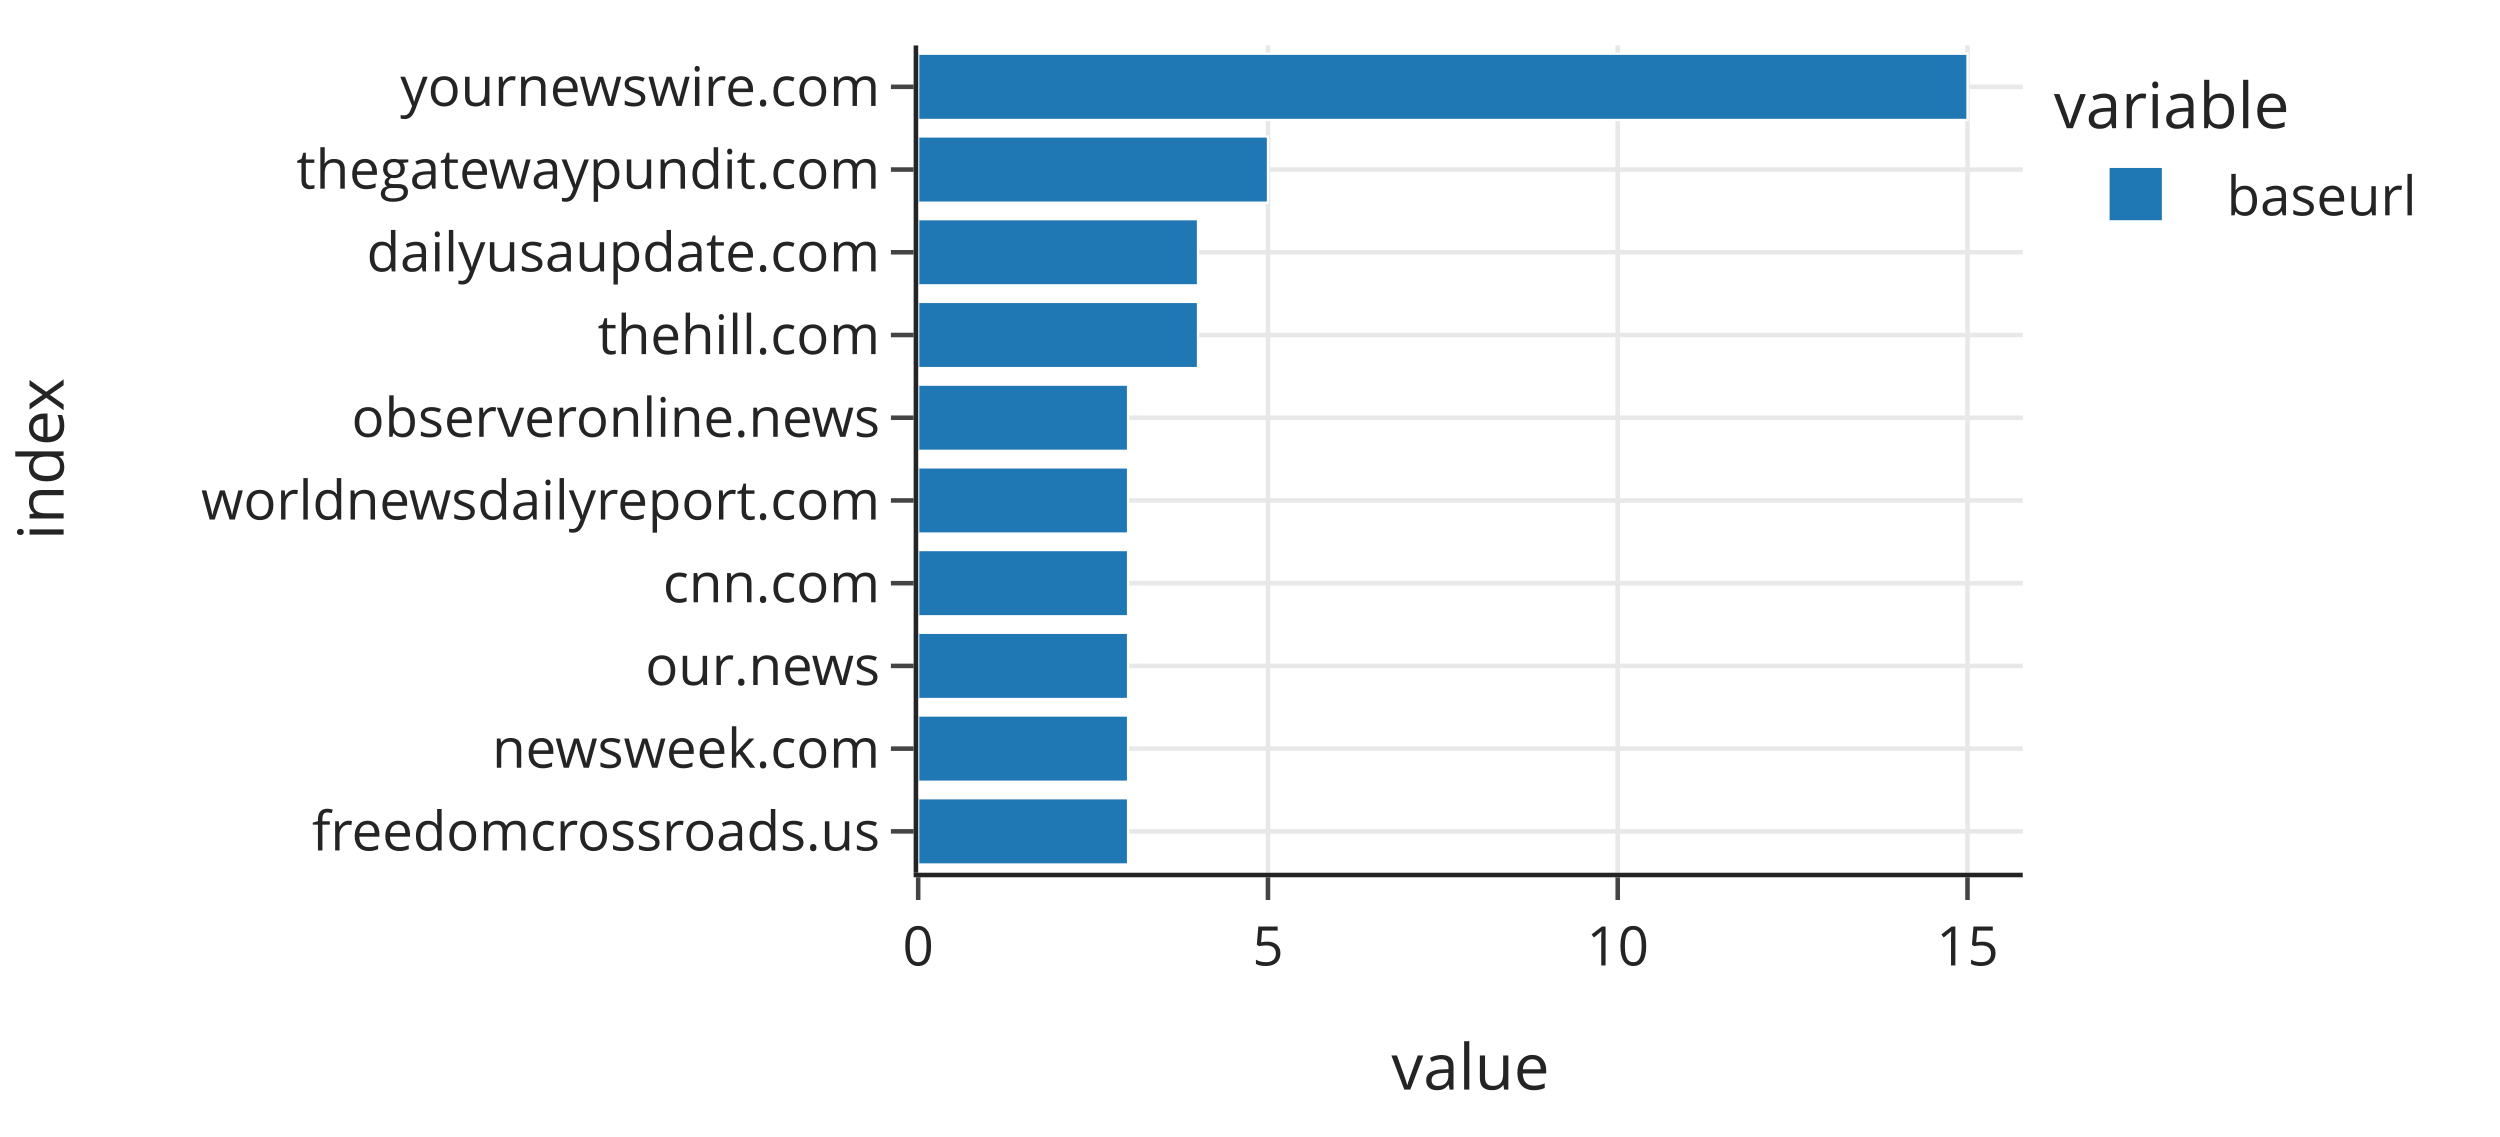
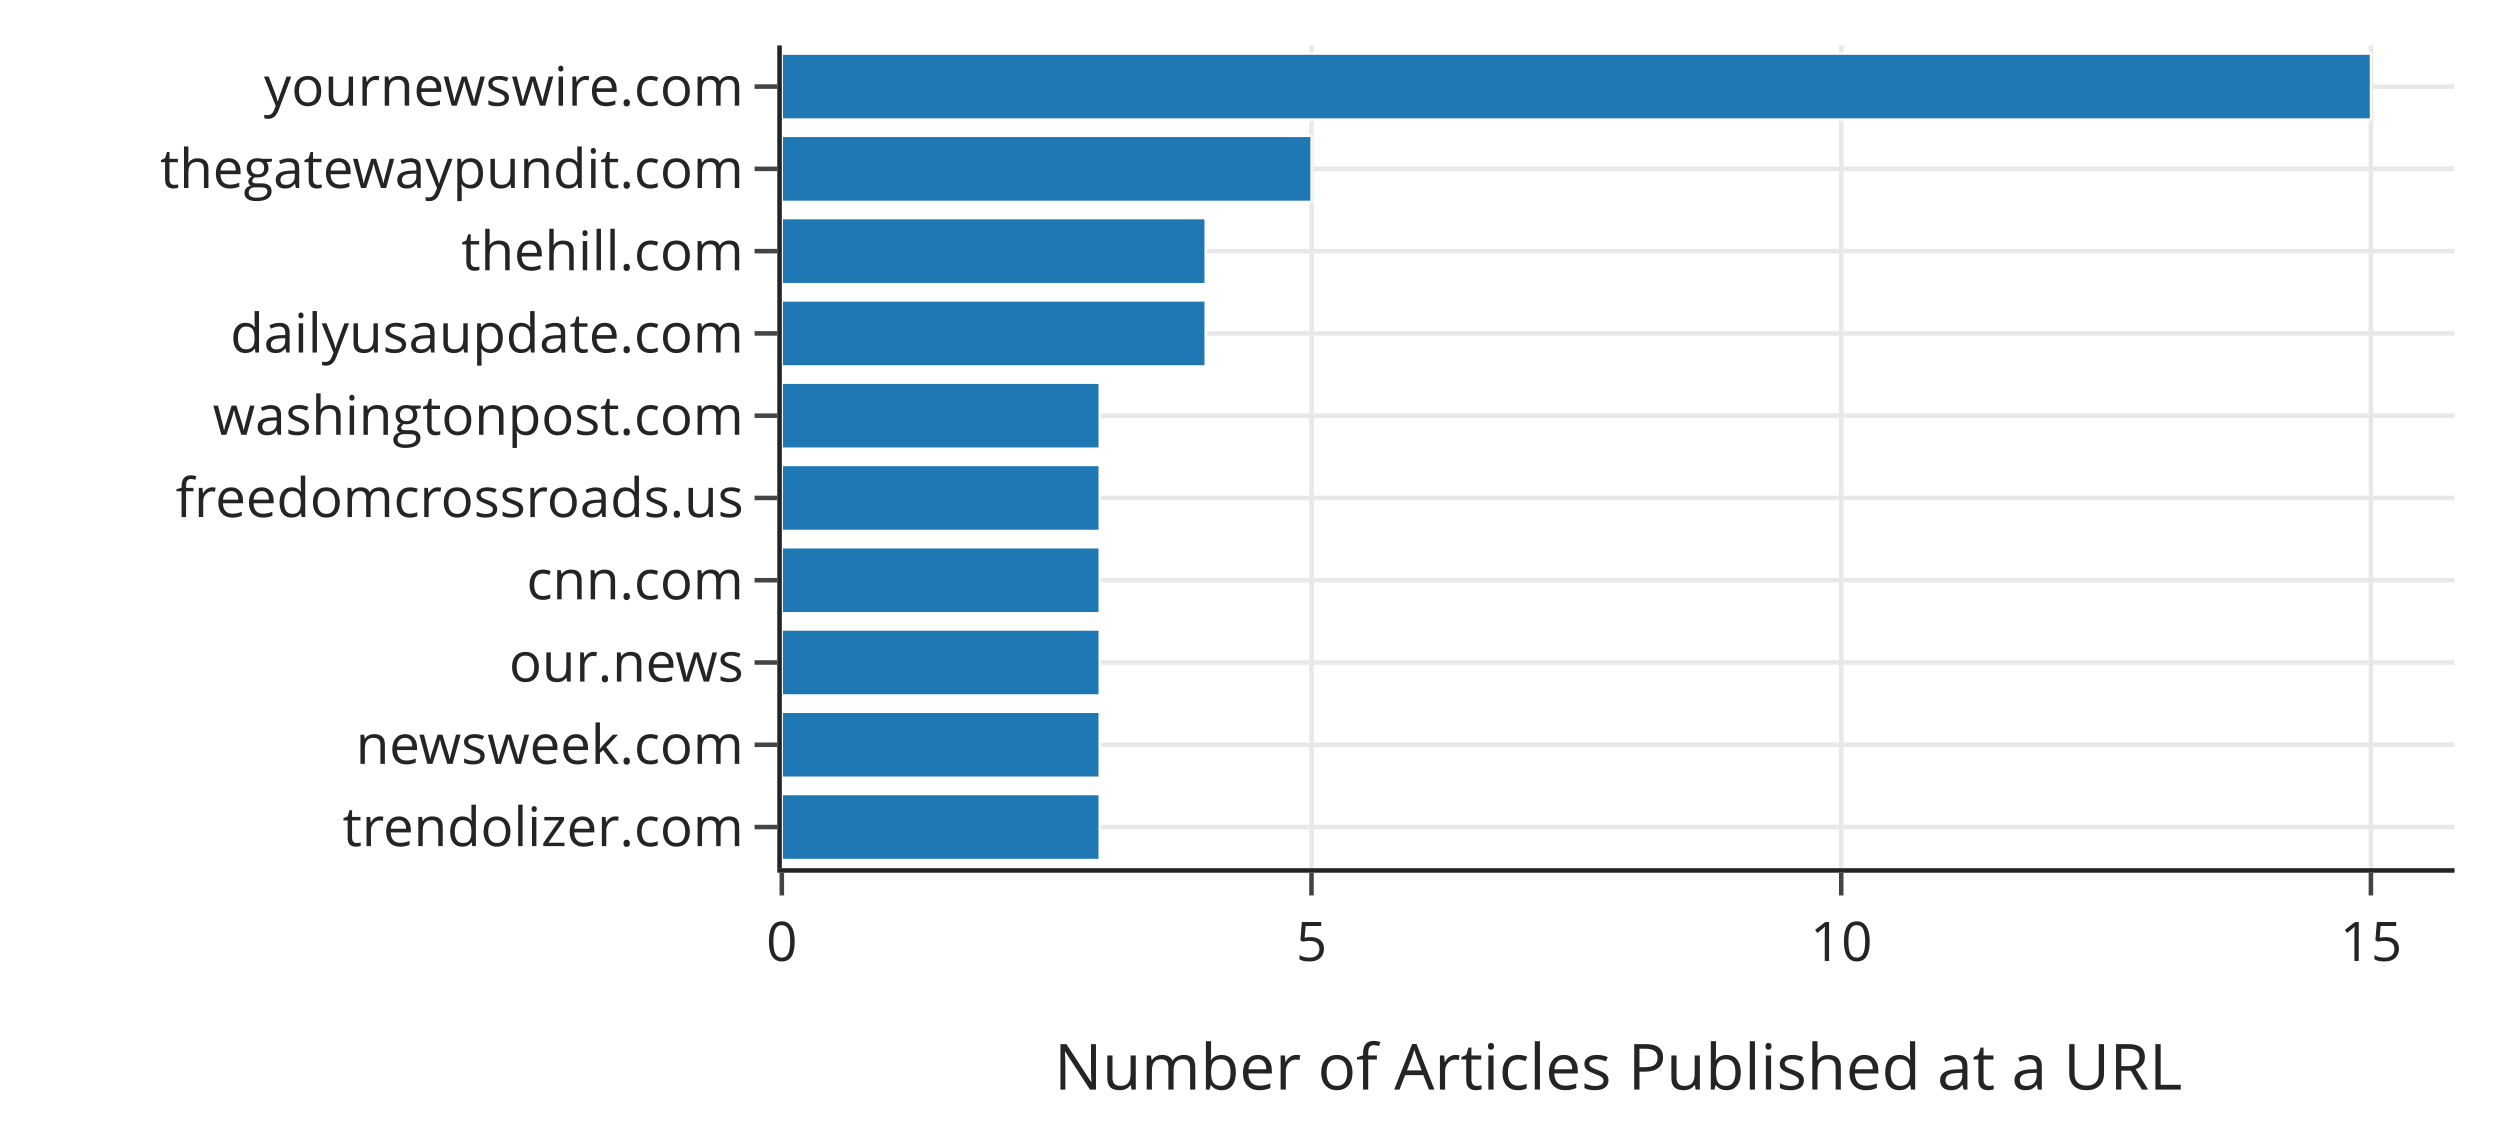
<svg xmlns="http://www.w3.org/2000/svg" class="main-svg" width="550" height="250" style="" viewBox="0 0 550 250">
  <rect x="0" y="0" width="550" height="250" style="fill: rgb(255, 255, 255); fill-opacity: 1;" />
-   <defs id="defs-d4d60c">
+   <defs id="defs-ed6624">
    <g class="clips">
-       <clipPath id="clipd4d60cxyplot" class="plotclip">
-         <rect width="243" height="182" />
+       <clipPath id="cliped6624xyplot" class="plotclip">
+         <rect width="368" height="181" />
      </clipPath>
-       <clipPath class="axesclip" id="clipd4d60cx">
-         <rect x="202" y="0" width="243" height="250" />
+       <clipPath class="axesclip" id="cliped6624x">
+         <rect x="172" y="0" width="368" height="250" />
      </clipPath>
-       <clipPath class="axesclip" id="clipd4d60cy">
-         <rect x="0" y="10" width="550" height="182" />
+       <clipPath class="axesclip" id="cliped6624y">
+         <rect x="0" y="10" width="550" height="181" />
      </clipPath>
-       <clipPath class="axesclip" id="clipd4d60cxy">
-         <rect x="202" y="10" width="243" height="182" />
+       <clipPath class="axesclip" id="cliped6624xy">
+         <rect x="172" y="10" width="368" height="181" />
      </clipPath>
    </g>
    <g class="gradients" />
    <g class="patterns" />
  </defs>
  <g class="bglayer" />
  <g class="layer-below">
    <g class="imagelayer" />
    <g class="shapelayer" />
  </g>
  <g class="cartesianlayer">
    <g class="subplot xy">
      <g class="layer-subplot">
        <g class="shapelayer" />
        <g class="imagelayer" />
      </g>
      <g class="gridlayer">
        <g class="x">
-           <path class="xgrid crisp" transform="translate(278.95,0)" d="M0,10v182" style="stroke: rgb(232, 232, 232); stroke-opacity: 1; stroke-width: 1px;" />
-           <path class="xgrid crisp" transform="translate(355.9,0)" d="M0,10v182" style="stroke: rgb(232, 232, 232); stroke-opacity: 1; stroke-width: 1px;" />
-           <path class="xgrid crisp" transform="translate(432.85,0)" d="M0,10v182" style="stroke: rgb(232, 232, 232); stroke-opacity: 1; stroke-width: 1px;" />
+           <path class="xgrid crisp" transform="translate(288.53,0)" d="M0,10v181" style="stroke: rgb(232, 232, 232); stroke-opacity: 1; stroke-width: 1px;" />
+           <path class="xgrid crisp" transform="translate(405.07,0)" d="M0,10v181" style="stroke: rgb(232, 232, 232); stroke-opacity: 1; stroke-width: 1px;" />
+           <path class="xgrid crisp" transform="translate(521.6,0)" d="M0,10v181" style="stroke: rgb(232, 232, 232); stroke-opacity: 1; stroke-width: 1px;" />
        </g>
        <g class="y">
-           <path class="ygrid crisp" transform="translate(0,182.9)" d="M202,0h243" style="stroke: rgb(232, 232, 232); stroke-opacity: 1; stroke-width: 1px;" />
-           <path class="ygrid crisp" transform="translate(0,164.7)" d="M202,0h243" style="stroke: rgb(232, 232, 232); stroke-opacity: 1; stroke-width: 1px;" />
-           <path class="ygrid crisp" transform="translate(0,146.5)" d="M202,0h243" style="stroke: rgb(232, 232, 232); stroke-opacity: 1; stroke-width: 1px;" />
-           <path class="ygrid crisp" transform="translate(0,128.3)" d="M202,0h243" style="stroke: rgb(232, 232, 232); stroke-opacity: 1; stroke-width: 1px;" />
-           <path class="ygrid crisp" transform="translate(0,110.1)" d="M202,0h243" style="stroke: rgb(232, 232, 232); stroke-opacity: 1; stroke-width: 1px;" />
-           <path class="ygrid crisp" transform="translate(0,91.9)" d="M202,0h243" style="stroke: rgb(232, 232, 232); stroke-opacity: 1; stroke-width: 1px;" />
-           <path class="ygrid crisp" transform="translate(0,73.7)" d="M202,0h243" style="stroke: rgb(232, 232, 232); stroke-opacity: 1; stroke-width: 1px;" />
-           <path class="ygrid crisp" transform="translate(0,55.5)" d="M202,0h243" style="stroke: rgb(232, 232, 232); stroke-opacity: 1; stroke-width: 1px;" />
-           <path class="ygrid crisp" transform="translate(0,37.3)" d="M202,0h243" style="stroke: rgb(232, 232, 232); stroke-opacity: 1; stroke-width: 1px;" />
-           <path class="ygrid crisp" transform="translate(0,19.1)" d="M202,0h243" style="stroke: rgb(232, 232, 232); stroke-opacity: 1; stroke-width: 1px;" />
+           <path class="ygrid crisp" transform="translate(0,181.95)" d="M172,0h368" style="stroke: rgb(232, 232, 232); stroke-opacity: 1; stroke-width: 1px;" />
+           <path class="ygrid crisp" transform="translate(0,163.85)" d="M172,0h368" style="stroke: rgb(232, 232, 232); stroke-opacity: 1; stroke-width: 1px;" />
+           <path class="ygrid crisp" transform="translate(0,145.75)" d="M172,0h368" style="stroke: rgb(232, 232, 232); stroke-opacity: 1; stroke-width: 1px;" />
+           <path class="ygrid crisp" transform="translate(0,127.65)" d="M172,0h368" style="stroke: rgb(232, 232, 232); stroke-opacity: 1; stroke-width: 1px;" />
+           <path class="ygrid crisp" transform="translate(0,109.55)" d="M172,0h368" style="stroke: rgb(232, 232, 232); stroke-opacity: 1; stroke-width: 1px;" />
+           <path class="ygrid crisp" transform="translate(0,91.45)" d="M172,0h368" style="stroke: rgb(232, 232, 232); stroke-opacity: 1; stroke-width: 1px;" />
+           <path class="ygrid crisp" transform="translate(0,73.35)" d="M172,0h368" style="stroke: rgb(232, 232, 232); stroke-opacity: 1; stroke-width: 1px;" />
+           <path class="ygrid crisp" transform="translate(0,55.25)" d="M172,0h368" style="stroke: rgb(232, 232, 232); stroke-opacity: 1; stroke-width: 1px;" />
+           <path class="ygrid crisp" transform="translate(0,37.15)" d="M172,0h368" style="stroke: rgb(232, 232, 232); stroke-opacity: 1; stroke-width: 1px;" />
+           <path class="ygrid crisp" transform="translate(0,19.05)" d="M172,0h368" style="stroke: rgb(232, 232, 232); stroke-opacity: 1; stroke-width: 1px;" />
        </g>
      </g>
      <g class="zerolinelayer" />
      <path class="xlines-below" />
      <path class="ylines-below" />
      <g class="overlines-below" />
      <g class="xaxislayer-below" />
      <g class="yaxislayer-below" />
      <g class="overaxes-below" />
-       <g class="plot" transform="translate(202,10)" clip-path="url(#clipd4d60cxyplot)">
+       <g class="plot" transform="translate(172,10)" clip-path="url(#cliped6624xyplot)">
        <g class="barlayer mlayer">
          <g class="trace bars" style="opacity: 1;">
            <g class="points">
              <g class="point">
-                 <path d="M0,180.18V165.62H46.17V180.18Z" style="vector-effect: non-scaling-stroke; opacity: 1; stroke-width: 0.5px; fill: rgb(31, 119, 180); fill-opacity: 1; stroke: rgb(255, 255, 255); stroke-opacity: 1;" />
+                 <path d="M0,179.19V164.71H69.92V179.19Z" style="vector-effect: non-scaling-stroke; opacity: 1; stroke-width: 0.5px; fill: rgb(31, 119, 180); fill-opacity: 1; stroke: rgb(255, 255, 255); stroke-opacity: 1;" />
              </g>
              <g class="point">
-                 <path d="M0,161.98V147.42H46.17V161.98Z" style="vector-effect: non-scaling-stroke; opacity: 1; stroke-width: 0.5px; fill: rgb(31, 119, 180); fill-opacity: 1; stroke: rgb(255, 255, 255); stroke-opacity: 1;" />
+                 <path d="M0,161.09V146.61H69.92V161.09Z" style="vector-effect: non-scaling-stroke; opacity: 1; stroke-width: 0.5px; fill: rgb(31, 119, 180); fill-opacity: 1; stroke: rgb(255, 255, 255); stroke-opacity: 1;" />
              </g>
              <g class="point">
-                 <path d="M0,143.78V129.22H46.17V143.78Z" style="vector-effect: non-scaling-stroke; opacity: 1; stroke-width: 0.5px; fill: rgb(31, 119, 180); fill-opacity: 1; stroke: rgb(255, 255, 255); stroke-opacity: 1;" />
+                 <path d="M0,142.99V128.51H69.92V142.99Z" style="vector-effect: non-scaling-stroke; opacity: 1; stroke-width: 0.5px; fill: rgb(31, 119, 180); fill-opacity: 1; stroke: rgb(255, 255, 255); stroke-opacity: 1;" />
              </g>
              <g class="point">
-                 <path d="M0,125.58V111.02H46.17V125.58Z" style="vector-effect: non-scaling-stroke; opacity: 1; stroke-width: 0.5px; fill: rgb(31, 119, 180); fill-opacity: 1; stroke: rgb(255, 255, 255); stroke-opacity: 1;" />
+                 <path d="M0,124.89V110.41H69.92V124.89Z" style="vector-effect: non-scaling-stroke; opacity: 1; stroke-width: 0.5px; fill: rgb(31, 119, 180); fill-opacity: 1; stroke: rgb(255, 255, 255); stroke-opacity: 1;" />
              </g>
              <g class="point">
-                 <path d="M0,107.38V92.82H46.17V107.38Z" style="vector-effect: non-scaling-stroke; opacity: 1; stroke-width: 0.5px; fill: rgb(31, 119, 180); fill-opacity: 1; stroke: rgb(255, 255, 255); stroke-opacity: 1;" />
+                 <path d="M0,106.79V92.31H69.92V106.79Z" style="vector-effect: non-scaling-stroke; opacity: 1; stroke-width: 0.5px; fill: rgb(31, 119, 180); fill-opacity: 1; stroke: rgb(255, 255, 255); stroke-opacity: 1;" />
              </g>
              <g class="point">
-                 <path d="M0,89.18V74.62H46.17V89.18Z" style="vector-effect: non-scaling-stroke; opacity: 1; stroke-width: 0.5px; fill: rgb(31, 119, 180); fill-opacity: 1; stroke: rgb(255, 255, 255); stroke-opacity: 1;" />
+                 <path d="M0,88.69V74.21H69.92V88.69Z" style="vector-effect: non-scaling-stroke; opacity: 1; stroke-width: 0.5px; fill: rgb(31, 119, 180); fill-opacity: 1; stroke: rgb(255, 255, 255); stroke-opacity: 1;" />
              </g>
              <g class="point">
-                 <path d="M0,70.98V56.42H61.56V70.98Z" style="vector-effect: non-scaling-stroke; opacity: 1; stroke-width: 0.5px; fill: rgb(31, 119, 180); fill-opacity: 1; stroke: rgb(255, 255, 255); stroke-opacity: 1;" />
+                 <path d="M0,70.59V56.11H93.23V70.59Z" style="vector-effect: non-scaling-stroke; opacity: 1; stroke-width: 0.5px; fill: rgb(31, 119, 180); fill-opacity: 1; stroke: rgb(255, 255, 255); stroke-opacity: 1;" />
              </g>
              <g class="point">
-                 <path d="M0,52.78V38.22H61.56V52.78Z" style="vector-effect: non-scaling-stroke; opacity: 1; stroke-width: 0.5px; fill: rgb(31, 119, 180); fill-opacity: 1; stroke: rgb(255, 255, 255); stroke-opacity: 1;" />
+                 <path d="M0,52.49V38.01H93.23V52.49Z" style="vector-effect: non-scaling-stroke; opacity: 1; stroke-width: 0.5px; fill: rgb(31, 119, 180); fill-opacity: 1; stroke: rgb(255, 255, 255); stroke-opacity: 1;" />
              </g>
              <g class="point">
-                 <path d="M0,34.58V20.02H76.95V34.58Z" style="vector-effect: non-scaling-stroke; opacity: 1; stroke-width: 0.5px; fill: rgb(31, 119, 180); fill-opacity: 1; stroke: rgb(255, 255, 255); stroke-opacity: 1;" />
+                 <path d="M0,34.39V19.91H116.53V34.39Z" style="vector-effect: non-scaling-stroke; opacity: 1; stroke-width: 0.5px; fill: rgb(31, 119, 180); fill-opacity: 1; stroke: rgb(255, 255, 255); stroke-opacity: 1;" />
              </g>
              <g class="point">
-                 <path d="M0,16.38V1.82H230.85V16.38Z" style="vector-effect: non-scaling-stroke; opacity: 1; stroke-width: 0.5px; fill: rgb(31, 119, 180); fill-opacity: 1; stroke: rgb(255, 255, 255); stroke-opacity: 1;" />
+                 <path d="M0,16.29V1.81H349.6V16.29Z" style="vector-effect: non-scaling-stroke; opacity: 1; stroke-width: 0.5px; fill: rgb(31, 119, 180); fill-opacity: 1; stroke: rgb(255, 255, 255); stroke-opacity: 1;" />
              </g>
            </g>
          </g>
        </g>
      </g>
      <g class="overplot" />
-       <path class="xlines-above crisp" d="M201,192.5H445" style="fill: none; stroke-width: 1px; stroke: rgb(36, 36, 36); stroke-opacity: 1;" />
-       <path class="ylines-above crisp" d="M201.5,10V192" style="fill: none; stroke-width: 1px; stroke: rgb(36, 36, 36); stroke-opacity: 1;" />
+       <path class="xlines-above crisp" d="M171,191.5H540" style="fill: none; stroke-width: 1px; stroke: rgb(36, 36, 36); stroke-opacity: 1;" />
+       <path class="ylines-above crisp" d="M171.5,10V191" style="fill: none; stroke-width: 1px; stroke: rgb(36, 36, 36); stroke-opacity: 1;" />
      <g class="overlines-above" />
      <g class="xaxislayer-above">
-         <path class="xtick ticks crisp" d="M0,193v5" transform="translate(202,0)" style="stroke: rgb(68, 68, 68); stroke-opacity: 1; stroke-width: 1px;" />
-         <path class="xtick ticks crisp" d="M0,193v5" transform="translate(278.95,0)" style="stroke: rgb(68, 68, 68); stroke-opacity: 1; stroke-width: 1px;" />
-         <path class="xtick ticks crisp" d="M0,193v5" transform="translate(355.9,0)" style="stroke: rgb(68, 68, 68); stroke-opacity: 1; stroke-width: 1px;" />
-         <path class="xtick ticks crisp" d="M0,193v5" transform="translate(432.85,0)" style="stroke: rgb(68, 68, 68); stroke-opacity: 1; stroke-width: 1px;" />
+         <path class="xtick ticks crisp" d="M0,192v5" transform="translate(172,0)" style="stroke: rgb(68, 68, 68); stroke-opacity: 1; stroke-width: 1px;" />
+         <path class="xtick ticks crisp" d="M0,192v5" transform="translate(288.53,0)" style="stroke: rgb(68, 68, 68); stroke-opacity: 1; stroke-width: 1px;" />
+         <path class="xtick ticks crisp" d="M0,192v5" transform="translate(405.07,0)" style="stroke: rgb(68, 68, 68); stroke-opacity: 1; stroke-width: 1px;" />
+         <path class="xtick ticks crisp" d="M0,192v5" transform="translate(521.6,0)" style="stroke: rgb(68, 68, 68); stroke-opacity: 1; stroke-width: 1px;" />
        <g class="xtick">
-           <text text-anchor="middle" x="0" y="212.4" transform="translate(202,0)" style="font-family: 'Open Sans', verdana, arial, sans-serif; font-size: 12px; fill: rgb(36, 36, 36); fill-opacity: 1; white-space: pre; opacity: 1;">0</text>
+           <text text-anchor="middle" x="0" y="211.4" transform="translate(172,0)" style="font-family: 'Open Sans', verdana, arial, sans-serif; font-size: 12px; fill: rgb(36, 36, 36); fill-opacity: 1; white-space: pre; opacity: 1;">0</text>
        </g>
        <g class="xtick">
-           <text text-anchor="middle" x="0" y="212.4" style="font-family: 'Open Sans', verdana, arial, sans-serif; font-size: 12px; fill: rgb(36, 36, 36); fill-opacity: 1; white-space: pre; opacity: 1;" transform="translate(278.95,0)">5</text>
+           <text text-anchor="middle" x="0" y="211.4" style="font-family: 'Open Sans', verdana, arial, sans-serif; font-size: 12px; fill: rgb(36, 36, 36); fill-opacity: 1; white-space: pre; opacity: 1;" transform="translate(288.53,0)">5</text>
        </g>
        <g class="xtick">
-           <text text-anchor="middle" x="0" y="212.4" style="font-family: 'Open Sans', verdana, arial, sans-serif; font-size: 12px; fill: rgb(36, 36, 36); fill-opacity: 1; white-space: pre; opacity: 1;" transform="translate(355.9,0)">10</text>
+           <text text-anchor="middle" x="0" y="211.4" style="font-family: 'Open Sans', verdana, arial, sans-serif; font-size: 12px; fill: rgb(36, 36, 36); fill-opacity: 1; white-space: pre; opacity: 1;" transform="translate(405.07,0)">10</text>
        </g>
        <g class="xtick">
-           <text text-anchor="middle" x="0" y="212.4" style="font-family: 'Open Sans', verdana, arial, sans-serif; font-size: 12px; fill: rgb(36, 36, 36); fill-opacity: 1; white-space: pre; opacity: 1;" transform="translate(432.85,0)">15</text>
+           <text text-anchor="middle" x="0" y="211.4" style="font-family: 'Open Sans', verdana, arial, sans-serif; font-size: 12px; fill: rgb(36, 36, 36); fill-opacity: 1; white-space: pre; opacity: 1;" transform="translate(521.6,0)">15</text>
        </g>
      </g>
      <g class="yaxislayer-above">
-         <path class="ytick ticks crisp" d="M201,0h-5" transform="translate(0,182.9)" style="stroke: rgb(68, 68, 68); stroke-opacity: 1; stroke-width: 1px;" />
-         <path class="ytick ticks crisp" d="M201,0h-5" transform="translate(0,164.7)" style="stroke: rgb(68, 68, 68); stroke-opacity: 1; stroke-width: 1px;" />
-         <path class="ytick ticks crisp" d="M201,0h-5" transform="translate(0,146.5)" style="stroke: rgb(68, 68, 68); stroke-opacity: 1; stroke-width: 1px;" />
-         <path class="ytick ticks crisp" d="M201,0h-5" transform="translate(0,128.3)" style="stroke: rgb(68, 68, 68); stroke-opacity: 1; stroke-width: 1px;" />
-         <path class="ytick ticks crisp" d="M201,0h-5" transform="translate(0,110.1)" style="stroke: rgb(68, 68, 68); stroke-opacity: 1; stroke-width: 1px;" />
-         <path class="ytick ticks crisp" d="M201,0h-5" transform="translate(0,91.9)" style="stroke: rgb(68, 68, 68); stroke-opacity: 1; stroke-width: 1px;" />
-         <path class="ytick ticks crisp" d="M201,0h-5" transform="translate(0,73.7)" style="stroke: rgb(68, 68, 68); stroke-opacity: 1; stroke-width: 1px;" />
-         <path class="ytick ticks crisp" d="M201,0h-5" transform="translate(0,55.5)" style="stroke: rgb(68, 68, 68); stroke-opacity: 1; stroke-width: 1px;" />
-         <path class="ytick ticks crisp" d="M201,0h-5" transform="translate(0,37.3)" style="stroke: rgb(68, 68, 68); stroke-opacity: 1; stroke-width: 1px;" />
-         <path class="ytick ticks crisp" d="M201,0h-5" transform="translate(0,19.1)" style="stroke: rgb(68, 68, 68); stroke-opacity: 1; stroke-width: 1px;" />
+         <path class="ytick ticks crisp" d="M171,0h-5" transform="translate(0,181.95)" style="stroke: rgb(68, 68, 68); stroke-opacity: 1; stroke-width: 1px;" />
+         <path class="ytick ticks crisp" d="M171,0h-5" transform="translate(0,163.85)" style="stroke: rgb(68, 68, 68); stroke-opacity: 1; stroke-width: 1px;" />
+         <path class="ytick ticks crisp" d="M171,0h-5" transform="translate(0,145.75)" style="stroke: rgb(68, 68, 68); stroke-opacity: 1; stroke-width: 1px;" />
+         <path class="ytick ticks crisp" d="M171,0h-5" transform="translate(0,127.65)" style="stroke: rgb(68, 68, 68); stroke-opacity: 1; stroke-width: 1px;" />
+         <path class="ytick ticks crisp" d="M171,0h-5" transform="translate(0,109.55)" style="stroke: rgb(68, 68, 68); stroke-opacity: 1; stroke-width: 1px;" />
+         <path class="ytick ticks crisp" d="M171,0h-5" transform="translate(0,91.45)" style="stroke: rgb(68, 68, 68); stroke-opacity: 1; stroke-width: 1px;" />
+         <path class="ytick ticks crisp" d="M171,0h-5" transform="translate(0,73.35)" style="stroke: rgb(68, 68, 68); stroke-opacity: 1; stroke-width: 1px;" />
+         <path class="ytick ticks crisp" d="M171,0h-5" transform="translate(0,55.25)" style="stroke: rgb(68, 68, 68); stroke-opacity: 1; stroke-width: 1px;" />
+         <path class="ytick ticks crisp" d="M171,0h-5" transform="translate(0,37.15)" style="stroke: rgb(68, 68, 68); stroke-opacity: 1; stroke-width: 1px;" />
+         <path class="ytick ticks crisp" d="M171,0h-5" transform="translate(0,19.05)" style="stroke: rgb(68, 68, 68); stroke-opacity: 1; stroke-width: 1px;" />
        <g class="ytick">
-           <text text-anchor="end" x="193.6" y="4.2" transform="translate(0,182.9)" style="font-family: 'Open Sans', verdana, arial, sans-serif; font-size: 12px; fill: rgb(36, 36, 36); fill-opacity: 1; white-space: pre; opacity: 1;">freedomcrossroads.us</text>
+           <text text-anchor="end" x="163.6" y="4.2" transform="translate(0,181.95)" style="font-family: 'Open Sans', verdana, arial, sans-serif; font-size: 12px; fill: rgb(36, 36, 36); fill-opacity: 1; white-space: pre; opacity: 1;">trendolizer.com</text>
        </g>
        <g class="ytick">
-           <text text-anchor="end" x="193.6" y="4.2" transform="translate(0,164.7)" style="font-family: 'Open Sans', verdana, arial, sans-serif; font-size: 12px; fill: rgb(36, 36, 36); fill-opacity: 1; white-space: pre; opacity: 1;">newsweek.com</text>
+           <text text-anchor="end" x="163.6" y="4.2" transform="translate(0,163.85)" style="font-family: 'Open Sans', verdana, arial, sans-serif; font-size: 12px; fill: rgb(36, 36, 36); fill-opacity: 1; white-space: pre; opacity: 1;">newsweek.com</text>
        </g>
        <g class="ytick">
-           <text text-anchor="end" x="193.6" y="4.2" transform="translate(0,146.5)" style="font-family: 'Open Sans', verdana, arial, sans-serif; font-size: 12px; fill: rgb(36, 36, 36); fill-opacity: 1; white-space: pre; opacity: 1;">our.news</text>
+           <text text-anchor="end" x="163.6" y="4.2" transform="translate(0,145.75)" style="font-family: 'Open Sans', verdana, arial, sans-serif; font-size: 12px; fill: rgb(36, 36, 36); fill-opacity: 1; white-space: pre; opacity: 1;">our.news</text>
        </g>
        <g class="ytick">
-           <text text-anchor="end" x="193.6" y="4.2" transform="translate(0,128.3)" style="font-family: 'Open Sans', verdana, arial, sans-serif; font-size: 12px; fill: rgb(36, 36, 36); fill-opacity: 1; white-space: pre; opacity: 1;">cnn.com</text>
+           <text text-anchor="end" x="163.6" y="4.2" transform="translate(0,127.65)" style="font-family: 'Open Sans', verdana, arial, sans-serif; font-size: 12px; fill: rgb(36, 36, 36); fill-opacity: 1; white-space: pre; opacity: 1;">cnn.com</text>
        </g>
        <g class="ytick">
-           <text text-anchor="end" x="193.6" y="4.2" transform="translate(0,110.1)" style="font-family: 'Open Sans', verdana, arial, sans-serif; font-size: 12px; fill: rgb(36, 36, 36); fill-opacity: 1; white-space: pre; opacity: 1;">worldnewsdailyreport.com</text>
+           <text text-anchor="end" x="163.6" y="4.2" transform="translate(0,109.55)" style="font-family: 'Open Sans', verdana, arial, sans-serif; font-size: 12px; fill: rgb(36, 36, 36); fill-opacity: 1; white-space: pre; opacity: 1;">freedomcrossroads.us</text>
        </g>
        <g class="ytick">
-           <text text-anchor="end" x="193.6" y="4.2" transform="translate(0,91.9)" style="font-family: 'Open Sans', verdana, arial, sans-serif; font-size: 12px; fill: rgb(36, 36, 36); fill-opacity: 1; white-space: pre; opacity: 1;">observeronline.news</text>
+           <text text-anchor="end" x="163.6" y="4.2" transform="translate(0,91.45)" style="font-family: 'Open Sans', verdana, arial, sans-serif; font-size: 12px; fill: rgb(36, 36, 36); fill-opacity: 1; white-space: pre; opacity: 1;">washingtonpost.com</text>
        </g>
        <g class="ytick">
-           <text text-anchor="end" x="193.6" y="4.2" transform="translate(0,73.7)" style="font-family: 'Open Sans', verdana, arial, sans-serif; font-size: 12px; fill: rgb(36, 36, 36); fill-opacity: 1; white-space: pre; opacity: 1;">thehill.com</text>
+           <text text-anchor="end" x="163.6" y="4.2" transform="translate(0,73.35)" style="font-family: 'Open Sans', verdana, arial, sans-serif; font-size: 12px; fill: rgb(36, 36, 36); fill-opacity: 1; white-space: pre; opacity: 1;">dailyusaupdate.com</text>
        </g>
        <g class="ytick">
-           <text text-anchor="end" x="193.6" y="4.2" transform="translate(0,55.5)" style="font-family: 'Open Sans', verdana, arial, sans-serif; font-size: 12px; fill: rgb(36, 36, 36); fill-opacity: 1; white-space: pre; opacity: 1;">dailyusaupdate.com</text>
+           <text text-anchor="end" x="163.6" y="4.2" transform="translate(0,55.25)" style="font-family: 'Open Sans', verdana, arial, sans-serif; font-size: 12px; fill: rgb(36, 36, 36); fill-opacity: 1; white-space: pre; opacity: 1;">thehill.com</text>
        </g>
        <g class="ytick">
-           <text text-anchor="end" x="193.6" y="4.2" transform="translate(0,37.3)" style="font-family: 'Open Sans', verdana, arial, sans-serif; font-size: 12px; fill: rgb(36, 36, 36); fill-opacity: 1; white-space: pre; opacity: 1;">thegatewaypundit.com</text>
+           <text text-anchor="end" x="163.6" y="4.2" transform="translate(0,37.15)" style="font-family: 'Open Sans', verdana, arial, sans-serif; font-size: 12px; fill: rgb(36, 36, 36); fill-opacity: 1; white-space: pre; opacity: 1;">thegatewaypundit.com</text>
        </g>
        <g class="ytick">
-           <text text-anchor="end" x="193.6" y="4.2" transform="translate(0,19.1)" style="font-family: 'Open Sans', verdana, arial, sans-serif; font-size: 12px; fill: rgb(36, 36, 36); fill-opacity: 1; white-space: pre; opacity: 1;">yournewswire.com</text>
+           <text text-anchor="end" x="163.6" y="4.2" transform="translate(0,19.05)" style="font-family: 'Open Sans', verdana, arial, sans-serif; font-size: 12px; fill: rgb(36, 36, 36); fill-opacity: 1; white-space: pre; opacity: 1;">yournewswire.com</text>
        </g>
      </g>
      <g class="overaxes-above" />
    </g>
  </g>
  <g class="polarlayer" />
  <g class="smithlayer" />
  <g class="ternarylayer" />
  <g class="geolayer" />
  <g class="funnelarealayer" />
  <g class="pielayer" />
  <g class="iciclelayer" />
  <g class="treemaplayer" />
  <g class="sunburstlayer" />
  <g class="glimages" />
-   <defs id="topdefs-d4d60c">
+   <defs id="topdefs-ed6624">
    <g class="clips" />
-     <clipPath id="legendd4d60c">
-       <rect width="90" height="48" x="0" y="0" />
-     </clipPath>
  </defs>
  <g class="layer-above">
    <g class="imagelayer" />
    <g class="shapelayer" />
  </g>
  <g class="infolayer">
-     <g class="legend" pointer-events="all" transform="translate(449.86,10)">
-       <rect class="bg" shape-rendering="crispEdges" width="90" height="48" x="0" y="0" style="stroke: rgb(68, 68, 68); stroke-opacity: 1; fill: rgb(255, 255, 255); fill-opacity: 1; stroke-width: 0px;" />
-       <g class="scrollbox" transform="" clip-path="url(#legendd4d60c)">
-         <text class="legendtitletext" text-anchor="start" x="2" y="18.2" style="font-family: 'Open Sans', verdana, arial, sans-serif; font-size: 14px; fill: rgb(36, 36, 36); fill-opacity: 1; white-space: pre;">variable</text>
-         <g class="groups" transform="">
-           <g class="traces" transform="translate(0,32.7)" style="opacity: 1;">
-             <text class="legendtext" text-anchor="start" x="40" y="4.68" style="font-family: 'Open Sans', verdana, arial, sans-serif; font-size: 12px; fill: rgb(36, 36, 36); fill-opacity: 1; white-space: pre;">baseurl</text>
-             <g class="layers" style="opacity: 1;">
-               <g class="legendfill" />
-               <g class="legendlines" />
-               <g class="legendsymbols">
-                 <g class="legendpoints">
-                   <path class="legendundefined" d="M6,6H-6V-6H6Z" transform="translate(20,0)" style="stroke-width: 0.5px; fill: rgb(31, 119, 180); fill-opacity: 1; stroke: rgb(255, 255, 255); stroke-opacity: 1;" />
-                 </g>
-               </g>
-             </g>
-             <rect class="legendtoggle" x="0" y="-9.5" width="84.094" height="19" style="fill: rgb(0, 0, 0); fill-opacity: 0;" />
-           </g>
-         </g>
-       </g>
-       <rect class="scrollbar" rx="20" ry="3" width="0" height="0" x="0" y="0" style="fill: rgb(128, 139, 164); fill-opacity: 1;" />
-     </g>
    <g class="g-gtitle" />
    <g class="g-xtitle">
-       <text class="xtitle" x="323.5" y="239.706" text-anchor="middle" style="font-family: 'Open Sans', verdana, arial, sans-serif; font-size: 14px; fill: rgb(36, 36, 36); opacity: 1; font-weight: normal; white-space: pre;">value</text>
+       <text class="xtitle" x="356" y="239.706" text-anchor="middle" style="font-family: 'Open Sans', verdana, arial, sans-serif; font-size: 14px; fill: rgb(36, 36, 36); opacity: 1; font-weight: normal; white-space: pre;">Number of Articles Published at a URL</text>
    </g>
-     <g class="g-ytitle" transform="translate(3.831055,0)">
-       <text class="ytitle" transform="rotate(-90,10.16875,101)" x="10.169" y="101" text-anchor="middle" style="font-family: 'Open Sans', verdana, arial, sans-serif; font-size: 14px; fill: rgb(36, 36, 36); opacity: 1; font-weight: normal; white-space: pre;">index</text>
-     </g>
+     <g class="g-ytitle" />
  </g>
</svg>
